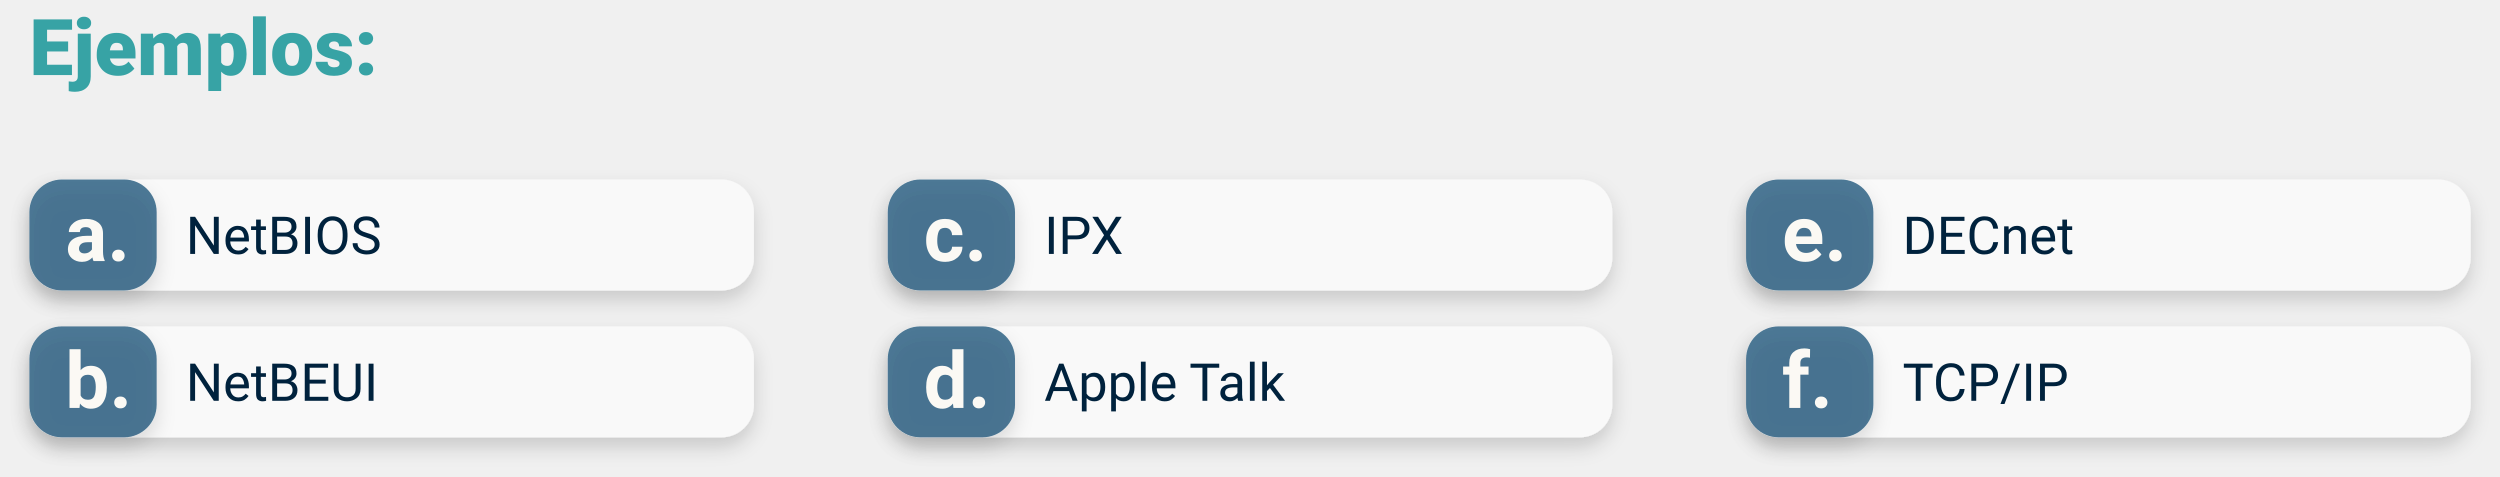
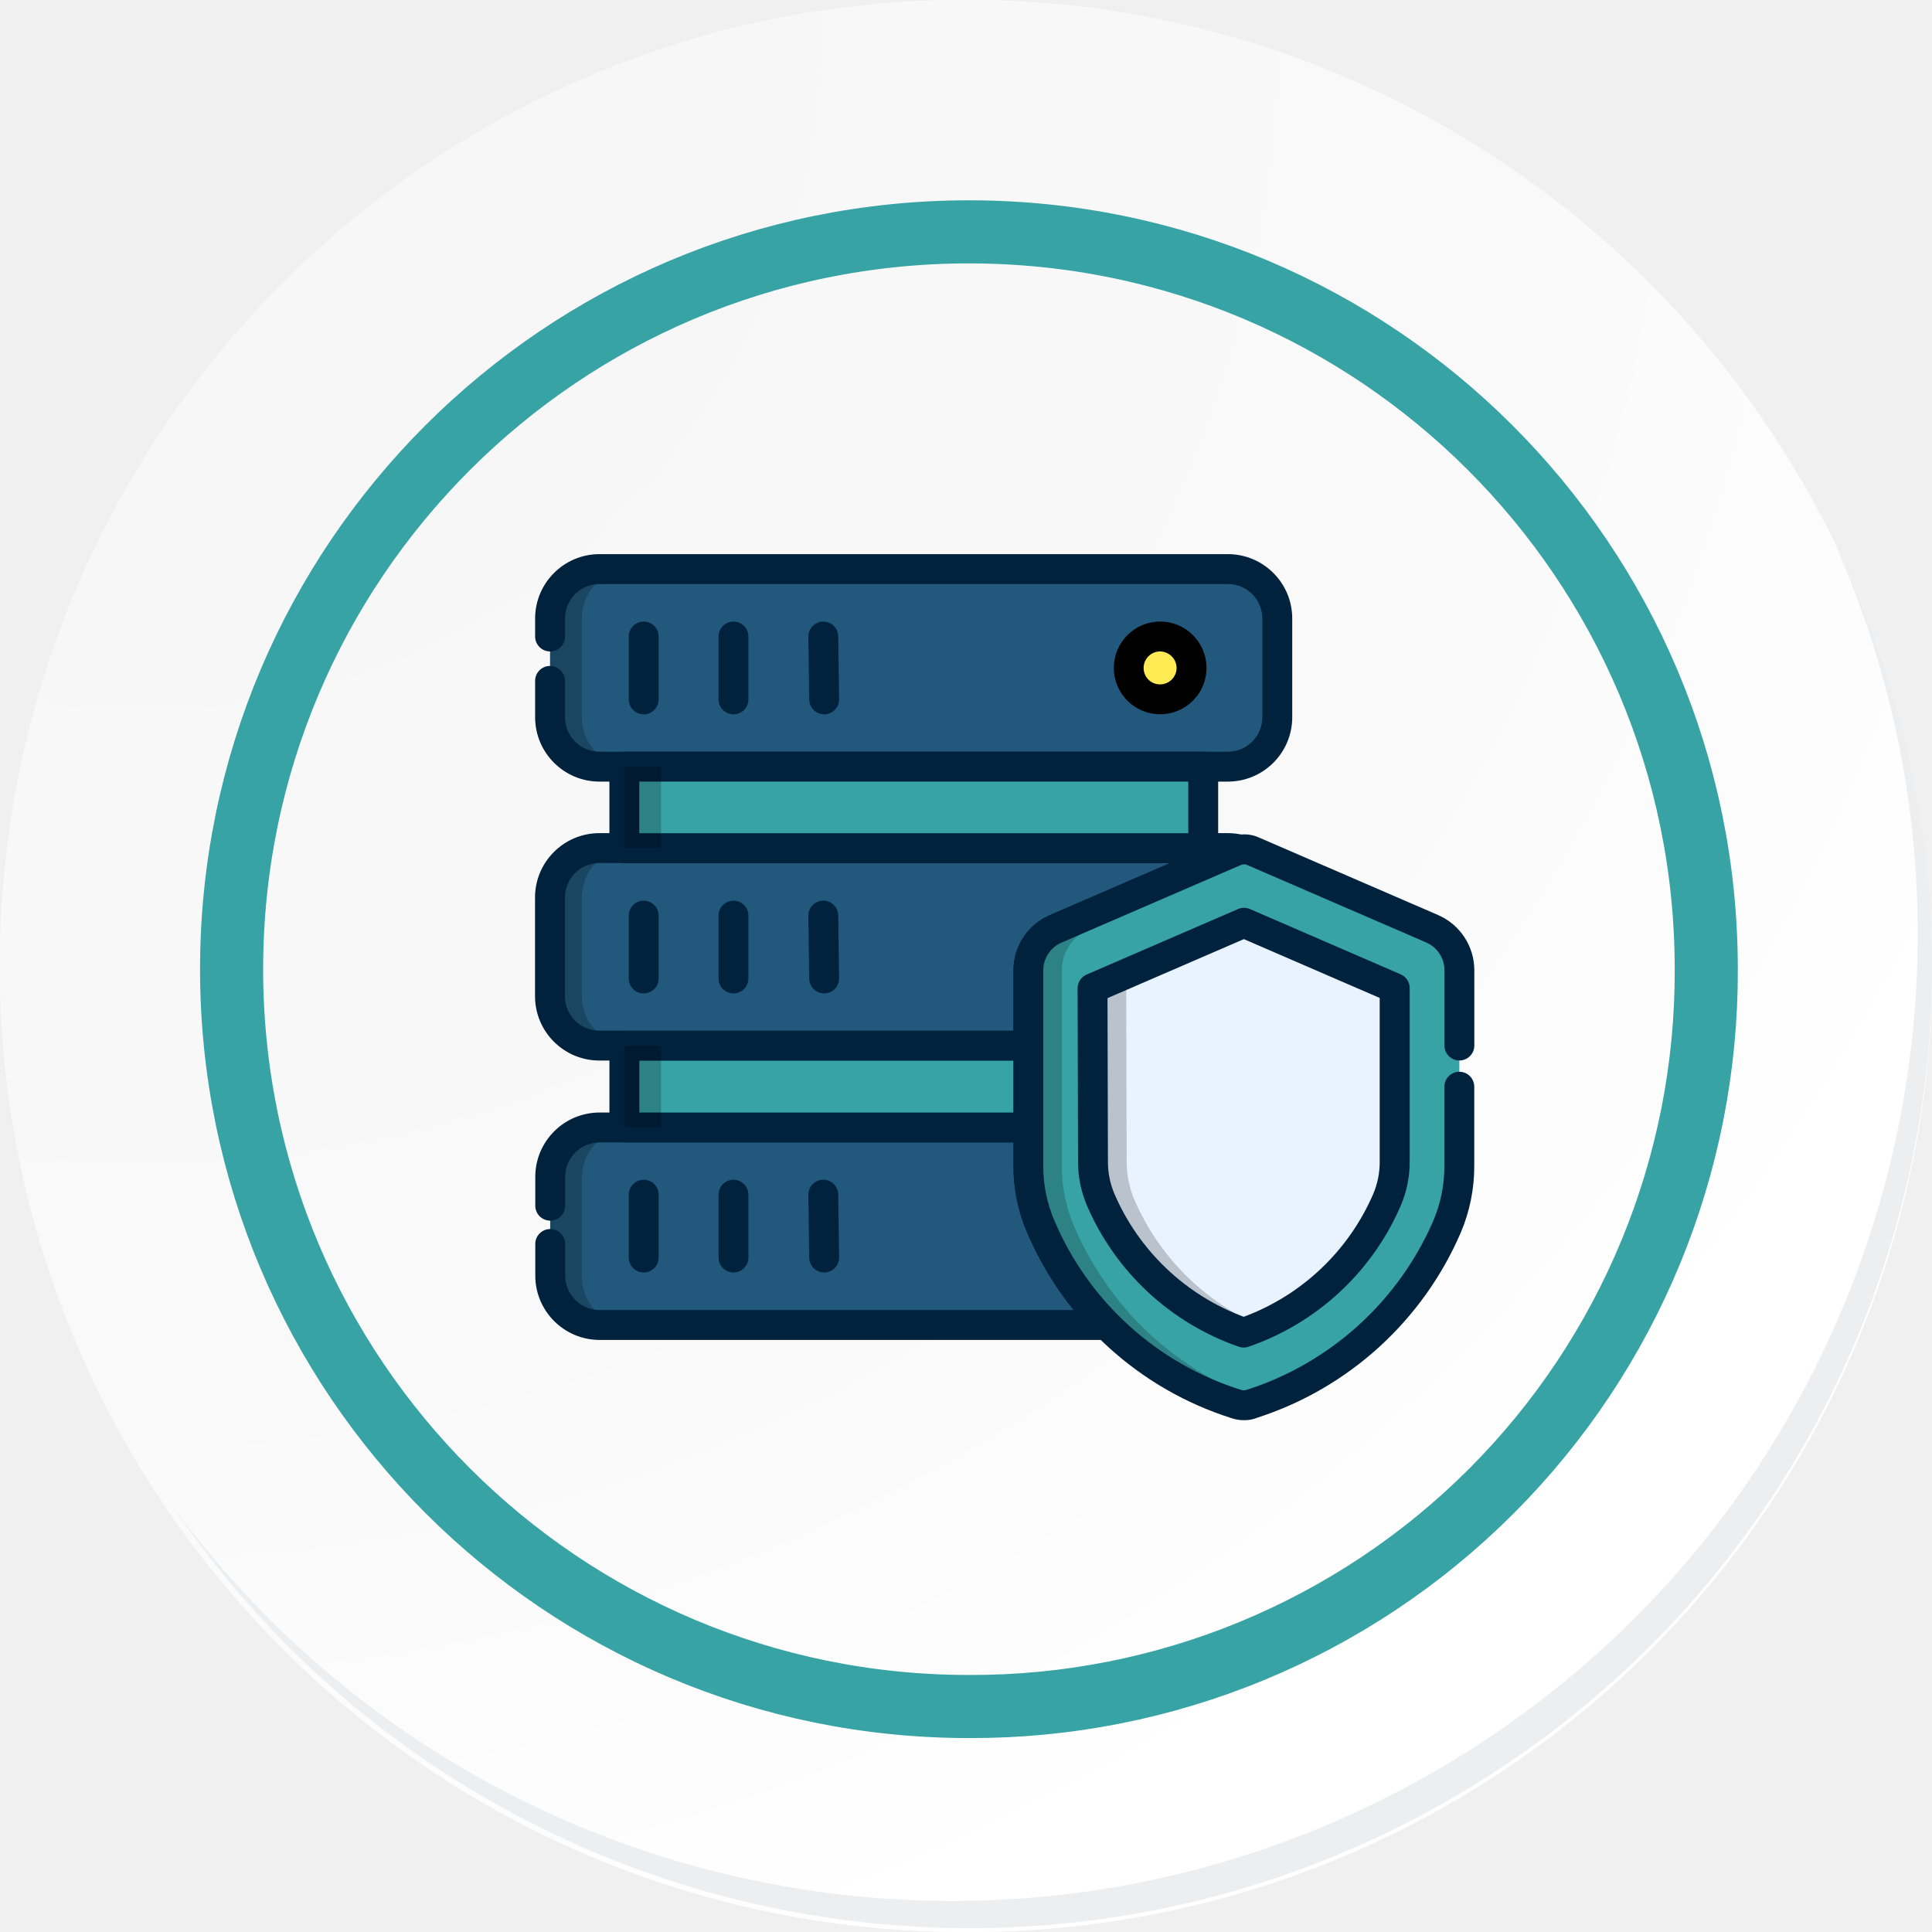
- <svg xmlns="http://www.w3.org/2000/svg" width="766" height="146" viewBox="0 0 766 146">
+ <svg xmlns="http://www.w3.org/2000/svg" width="122.485" height="122.486" viewBox="0 0 122.485 122.486">
  <defs>
-     <filter id="Rectángulo_26469" x="0" y="49" width="240" height="52" filterUnits="userSpaceOnUse">
-       <feOffset dy="3" input="SourceAlpha" />
-       <feGaussianBlur stdDeviation="3" result="blur" />
-       <feFlood flood-opacity="0.161" />
-       <feComposite operator="in" in2="blur" />
-       <feComposite in="SourceGraphic" />
-     </filter>
-     <filter id="Rectángulo_26470" x="0" y="49" width="57" height="52" filterUnits="userSpaceOnUse">
-       <feOffset dy="3" input="SourceAlpha" />
-       <feGaussianBlur stdDeviation="3" result="blur-2" />
-       <feFlood flood-opacity="0.161" />
-       <feComposite operator="in" in2="blur-2" />
-       <feComposite in="SourceGraphic" />
-     </filter>
-     <filter id="Rectángulo_26469-2" x="263" y="49" width="240" height="52" filterUnits="userSpaceOnUse">
-       <feOffset dy="3" input="SourceAlpha" />
-       <feGaussianBlur stdDeviation="3" result="blur-3" />
-       <feFlood flood-opacity="0.161" />
-       <feComposite operator="in" in2="blur-3" />
-       <feComposite in="SourceGraphic" />
-     </filter>
-     <filter id="Rectángulo_26470-2" x="263" y="49" width="57" height="52" filterUnits="userSpaceOnUse">
-       <feOffset dy="3" input="SourceAlpha" />
-       <feGaussianBlur stdDeviation="3" result="blur-4" />
-       <feFlood flood-opacity="0.161" />
-       <feComposite operator="in" in2="blur-4" />
-       <feComposite in="SourceGraphic" />
-     </filter>
-     <filter id="Rectángulo_26469-3" x="526" y="49" width="240" height="52" filterUnits="userSpaceOnUse">
-       <feOffset dy="3" input="SourceAlpha" />
-       <feGaussianBlur stdDeviation="3" result="blur-5" />
-       <feFlood flood-opacity="0.161" />
-       <feComposite operator="in" in2="blur-5" />
-       <feComposite in="SourceGraphic" />
-     </filter>
-     <filter id="Rectángulo_26470-3" x="526" y="49" width="57" height="52" filterUnits="userSpaceOnUse">
-       <feOffset dy="3" input="SourceAlpha" />
-       <feGaussianBlur stdDeviation="3" result="blur-6" />
-       <feFlood flood-opacity="0.161" />
-       <feComposite operator="in" in2="blur-6" />
-       <feComposite in="SourceGraphic" />
-     </filter>
-     <filter id="Rectángulo_26469-4" x="0" y="94" width="240" height="52" filterUnits="userSpaceOnUse">
-       <feOffset dy="3" input="SourceAlpha" />
-       <feGaussianBlur stdDeviation="3" result="blur-7" />
-       <feFlood flood-opacity="0.161" />
-       <feComposite operator="in" in2="blur-7" />
-       <feComposite in="SourceGraphic" />
-     </filter>
-     <filter id="Rectángulo_26470-4" x="0" y="94" width="57" height="52" filterUnits="userSpaceOnUse">
-       <feOffset dy="3" input="SourceAlpha" />
-       <feGaussianBlur stdDeviation="3" result="blur-8" />
-       <feFlood flood-opacity="0.161" />
-       <feComposite operator="in" in2="blur-8" />
-       <feComposite in="SourceGraphic" />
-     </filter>
-     <filter id="Rectángulo_26469-5" x="263" y="94" width="240" height="52" filterUnits="userSpaceOnUse">
-       <feOffset dy="3" input="SourceAlpha" />
-       <feGaussianBlur stdDeviation="3" result="blur-9" />
-       <feFlood flood-opacity="0.161" />
-       <feComposite operator="in" in2="blur-9" />
-       <feComposite in="SourceGraphic" />
-     </filter>
-     <filter id="Rectángulo_26470-5" x="263" y="94" width="57" height="52" filterUnits="userSpaceOnUse">
-       <feOffset dy="3" input="SourceAlpha" />
-       <feGaussianBlur stdDeviation="3" result="blur-10" />
-       <feFlood flood-opacity="0.161" />
-       <feComposite operator="in" in2="blur-10" />
-       <feComposite in="SourceGraphic" />
-     </filter>
-     <filter id="Rectángulo_26469-6" x="526" y="94" width="240" height="52" filterUnits="userSpaceOnUse">
-       <feOffset dy="3" input="SourceAlpha" />
-       <feGaussianBlur stdDeviation="3" result="blur-11" />
-       <feFlood flood-opacity="0.161" />
-       <feComposite operator="in" in2="blur-11" />
-       <feComposite in="SourceGraphic" />
-     </filter>
-     <filter id="Rectángulo_26470-6" x="526" y="94" width="57" height="52" filterUnits="userSpaceOnUse">
-       <feOffset dy="3" input="SourceAlpha" />
-       <feGaussianBlur stdDeviation="3" result="blur-12" />
-       <feFlood flood-opacity="0.161" />
-       <feComposite operator="in" in2="blur-12" />
-       <feComposite in="SourceGraphic" />
-     </filter>
+     <radialGradient id="radial-gradient" cx="0.076" cy="0.019" r="1.465" gradientTransform="translate(0.001)" gradientUnits="objectBoundingBox">
+       <stop offset="0" stop-color="#f6f6f7" />
+       <stop offset="0.477" stop-color="#f9f9fa" />
+       <stop offset="0.715" stop-color="#fff" />
+     </radialGradient>
  </defs>
-   <g id="Grupo_33924" data-name="Grupo 33924" transform="translate(-282 -9381)">
-     <text id="Ejemplos:" transform="translate(291 9381)" fill="#37a3a5" font-size="24" font-family="Roboto-Black, Roboto" font-weight="800">
-       <tspan x="0" y="23">Ejemplos:</tspan>
-     </text>
-     <g id="Grupo_33174" data-name="Grupo 33174" transform="translate(79 7495.94)">
-       <g transform="matrix(1, 0, 0, 1, 203, 1885.06)" filter="url(#Rectángulo_26469)">
-         <rect id="Rectángulo_26469-7" data-name="Rectángulo 26469" width="222" height="34" rx="10" transform="translate(9 55)" fill="#f9f9f9" />
+   <g id="Grupo_41883" data-name="Grupo 41883" transform="translate(-222.304 -4230.961)">
+     <g id="Grupo_39014" data-name="Grupo 39014" transform="translate(54.304 -1367.039)">
+       <g id="Grupo_29482" data-name="Grupo 29482" transform="translate(168 5598)">
+         <g id="Grupo_18423" data-name="Grupo 18423" transform="translate(0 0)">
+           <g id="Grupo_18421" data-name="Grupo 18421">
+             <g id="Grupo_18420" data-name="Grupo 18420">
+               <g id="Grupo_18419" data-name="Grupo 18419">
+                 <path id="Trazado_40936" data-name="Trazado 40936" d="M317.108,2206.962a61.243,61.243,0,1,1-61.242-61.241A61.242,61.242,0,0,1,317.108,2206.962Z" transform="translate(-194.623 -2145.721)" fill="#fff" />
+               </g>
+             </g>
+           </g>
+           <path id="Trazado_40937" data-name="Trazado 40937" d="M316.4,2206.189a61.241,61.241,0,1,0-61.242,61.244A61,61,0,0,0,316.4,2206.189Z" transform="translate(-193.912 -2144.948)" fill="url(#radial-gradient)" />
+           <path id="Trazado_40938" data-name="Trazado 40938" d="M295.588,2199.9a46.746,46.746,0,1,0-46.746,46.746A46.572,46.572,0,0,0,295.588,2199.9Z" transform="translate(-187.413 -2138.455)" fill="none" stroke="#37a3a5" stroke-miterlimit="10" stroke-width="4" />
+           <g id="Grupo_18422" data-name="Grupo 18422" transform="translate(10.85 34.383)">
+             <path id="Trazado_40939" data-name="Trazado 40939" d="M305.988,2164.488a61.25,61.25,0,0,1-105.443,60.989,61.055,61.055,0,0,0,105.443-60.989Z" transform="translate(-200.545 -2164.488)" fill="#eceef0" />
+           </g>
+         </g>
      </g>
-       <g transform="matrix(1, 0, 0, 1, 203, 1885.06)" filter="url(#Rectángulo_26470)">
-         <rect id="Rectángulo_26470-7" data-name="Rectángulo 26470" width="39" height="34" rx="10" transform="translate(9 55)" fill="#21587b" opacity="0.8" />
+     </g>
+     <g id="Grupo_39135" data-name="Grupo 39135" transform="translate(-160.714 3950.987)">
+       <g id="Grupo_39103" data-name="Grupo 39103" transform="translate(417.89 316.056)">
+         <path id="Trazado_91706" data-name="Trazado 91706" d="M418.083,323.333l0,2.308a3.129,3.129,0,0,0,3.131,3.13H461.06a3.121,3.121,0,0,0,3.13-3.13V319.38a3.122,3.122,0,0,0-3.13-3.131H421.216a3.129,3.129,0,0,0-3.131,3.131v1.142" transform="translate(-418.083 -316.249)" fill="#21587b" />
      </g>
-       <text id="NetBIOS" transform="translate(259.946 1947.868)" fill="#00223d" font-size="16" font-family="Roboto-Regular, Roboto">
-         <tspan x="0" y="15">NetBIOS</tspan>
-       </text>
-       <text id="a." transform="translate(223 1942.06)" fill="#fbf9f4" font-size="24" font-family="Roboto-Bold, Roboto" font-weight="700">
-         <tspan x="0" y="23">a.</tspan>
-       </text>
-     </g>
-     <g id="Grupo_33177" data-name="Grupo 33177" transform="translate(342 7495.94)">
-       <g transform="matrix(1, 0, 0, 1, -60, 1885.06)" filter="url(#Rectángulo_26469-2)">
-         <rect id="Rectángulo_26469-8" data-name="Rectángulo 26469" width="222" height="34" rx="10" transform="translate(272 55)" fill="#f9f9f9" />
+       <g id="Grupo_39104" data-name="Grupo 39104" transform="translate(417.89 316.056)" opacity="0.2">
+         <path id="Trazado_91707" data-name="Trazado 91707" d="M420.1,325.641l0-2.308,0-2.811V319.38a3.128,3.128,0,0,1,3.13-3.131h-2.013a3.129,3.129,0,0,0-3.131,3.131v1.142l0,2.811,0,2.308a3.129,3.129,0,0,0,3.131,3.13h2.013A3.128,3.128,0,0,1,420.1,325.641Z" transform="translate(-418.083 -316.249)" />
      </g>
-       <g transform="matrix(1, 0, 0, 1, -60, 1885.06)" filter="url(#Rectángulo_26470-2)">
-         <rect id="Rectángulo_26470-8" data-name="Rectángulo 26470" width="39" height="34" rx="10" transform="translate(272 55)" fill="#21587b" opacity="0.8" />
+       <g id="Grupo_39105" data-name="Grupo 39105" transform="translate(417.89 333.741)">
+         <path id="Trazado_91708" data-name="Trazado 91708" d="M461.057,337.539H421.213a3.136,3.136,0,0,0-3.13,3.13v6.261a3.129,3.129,0,0,0,3.13,3.131h27.2v-4.781a2.861,2.861,0,0,1,1.73-2.618l11.361-4.918a1.288,1.288,0,0,1,.353-.1A3.073,3.073,0,0,0,461.057,337.539Z" transform="translate(-418.083 -337.539)" fill="#21587b" />
      </g>
-       <text id="IPX" transform="translate(259.946 1947.868)" fill="#00223d" font-size="16" font-family="Roboto-Regular, Roboto">
-         <tspan x="0" y="15">IPX</tspan>
-       </text>
-       <text id="c." transform="translate(223 1942.06)" fill="#fbf9f4" font-size="24" font-family="Roboto-Bold, Roboto" font-weight="700">
-         <tspan x="0" y="23">c.</tspan>
-       </text>
-     </g>
-     <g id="Grupo_33179" data-name="Grupo 33179" transform="translate(605 7495.94)">
-       <g transform="matrix(1, 0, 0, 1, -323, 1885.06)" filter="url(#Rectángulo_26469-3)">
-         <rect id="Rectángulo_26469-9" data-name="Rectángulo 26469" width="222" height="34" rx="10" transform="translate(535 55)" fill="#f9f9f9" />
+       <g id="Grupo_39106" data-name="Grupo 39106" transform="translate(417.901 351.454)">
+         <path id="Trazado_91709" data-name="Trazado 91709" d="M418.1,366.248v2.006a3.128,3.128,0,0,0,3.13,3.13h32.16a20.484,20.484,0,0,1-4.189-6.238,9.662,9.662,0,0,1-.786-3.859v-2.425H421.227a3.129,3.129,0,0,0-3.13,3.131v1.829" transform="translate(-418.097 -358.862)" fill="#21587b" />
      </g>
-       <g transform="matrix(1, 0, 0, 1, -323, 1885.06)" filter="url(#Rectángulo_26470-3)">
-         <rect id="Rectángulo_26470-9" data-name="Rectángulo 26470" width="39" height="34" rx="10" transform="translate(535 55)" fill="#21587b" opacity="0.8" />
+       <g id="Grupo_39107" data-name="Grupo 39107" transform="translate(416.942 315.108)">
+         <path id="Trazado_91710" data-name="Trazado 91710" d="M460.866,329.526H421.023a4.083,4.083,0,0,1-4.079-4.078l0-2.307a.947.947,0,0,1,.946-.948h0a.947.947,0,0,1,.947.946l0,2.308a2.187,2.187,0,0,0,2.184,2.184h39.843a2.186,2.186,0,0,0,2.184-2.183v-6.262A2.186,2.186,0,0,0,460.866,317H421.023a2.186,2.186,0,0,0-2.184,2.183v1.143a.947.947,0,1,1-1.895,0v-1.143a4.083,4.083,0,0,1,4.079-4.078h39.843a4.082,4.082,0,0,1,4.078,4.078v6.262A4.082,4.082,0,0,1,460.866,329.526Z" transform="translate(-416.942 -315.108)" fill="#00223d" />
      </g>
-       <text id="DECnet" transform="translate(259.946 1947.868)" fill="#00223d" font-size="16" font-family="Roboto-Regular, Roboto">
-         <tspan x="0" y="15">DECnet</tspan>
-       </text>
-       <text id="e." transform="translate(223 1942.06)" fill="#fbf9f4" font-size="24" font-family="Roboto-Bold, Roboto" font-weight="700">
-         <tspan x="0" y="23">e.</tspan>
-       </text>
-     </g>
-     <g id="Grupo_33175" data-name="Grupo 33175" transform="translate(79 7540.94)">
-       <g transform="matrix(1, 0, 0, 1, 203, 1840.06)" filter="url(#Rectángulo_26469-4)">
-         <rect id="Rectángulo_26469-10" data-name="Rectángulo 26469" width="222" height="34" rx="10" transform="translate(9 100)" fill="#f9f9f9" />
+       <g id="Grupo_39108" data-name="Grupo 39108" transform="translate(454.577 320.326)">
+         <circle id="Elipse_3684" data-name="Elipse 3684" cx="1.992" cy="1.992" r="1.992" fill="#ffeb54" />
      </g>
-       <g transform="matrix(1, 0, 0, 1, 203, 1840.06)" filter="url(#Rectángulo_26470-4)">
-         <rect id="Rectángulo_26470-10" data-name="Rectángulo 26470" width="39" height="34" rx="10" transform="translate(9 100)" fill="#21587b" opacity="0.8" />
+       <g id="Grupo_39109" data-name="Grupo 39109" transform="translate(453.63 319.379)">
+         <path id="Trazado_91711" data-name="Trazado 91711" d="M464.046,326.128a2.939,2.939,0,1,1,2.941-2.94A2.943,2.943,0,0,1,464.046,326.128Zm0-3.984A1.045,1.045,0,0,0,463,323.188a1.033,1.033,0,0,0,1.044,1.045,1.047,1.047,0,0,0,1.046-1.045A1.059,1.059,0,0,0,464.046,322.144Z" transform="translate(-461.107 -320.249)" />
      </g>
-       <text id="NetBEUI" transform="translate(259.946 1947.868)" fill="#00223d" font-size="16" font-family="Roboto-Regular, Roboto">
-         <tspan x="0" y="15">NetBEUI</tspan>
-       </text>
-       <text id="b." transform="translate(223 1942.06)" fill="#fbf9f4" font-size="24" font-family="Roboto-Bold, Roboto" font-weight="700">
-         <tspan x="0" y="23">b.</tspan>
-       </text>
-     </g>
-     <g id="Grupo_33176" data-name="Grupo 33176" transform="translate(342 7540.94)">
-       <g transform="matrix(1, 0, 0, 1, -60, 1840.06)" filter="url(#Rectángulo_26469-5)">
-         <rect id="Rectángulo_26469-11" data-name="Rectángulo 26469" width="222" height="34" rx="10" transform="translate(272 100)" fill="#f9f9f9" />
+       <g id="Grupo_39110" data-name="Grupo 39110" transform="translate(417.89 333.741)" opacity="0.2">
+         <path id="Trazado_91712" data-name="Trazado 91712" d="M420.1,346.93l0-2.307,0-2.811v-1.143a3.128,3.128,0,0,1,3.13-3.13h-2.013a3.129,3.129,0,0,0-3.131,3.13v1.143l0,2.811,0,2.307a3.129,3.129,0,0,0,3.131,3.131h2.013A3.129,3.129,0,0,1,420.1,346.93Z" transform="translate(-418.083 -337.539)" />
      </g>
-       <g transform="matrix(1, 0, 0, 1, -60, 1840.06)" filter="url(#Rectángulo_26470-5)">
-         <rect id="Rectángulo_26470-11" data-name="Rectángulo 26470" width="39" height="34" rx="10" transform="translate(272 100)" fill="#21587b" opacity="0.8" />
+       <g id="Grupo_39111" data-name="Grupo 39111" transform="translate(417.89 351.524)" opacity="0.2">
+         <path id="Trazado_91713" data-name="Trazado 91713" d="M420.1,368.337l0-2.307,0-2.811v-1.143a3.128,3.128,0,0,1,3.13-3.13h-2.013a3.129,3.129,0,0,0-3.131,3.13v1.143l0,2.811,0,2.307a3.129,3.129,0,0,0,3.131,3.131h2.013A3.129,3.129,0,0,1,420.1,368.337Z" transform="translate(-418.083 -358.946)" />
      </g>
-       <text id="Apple_Talk" data-name="Apple Talk" transform="translate(259.946 1947.868)" fill="#00223d" font-size="16" font-family="Roboto-Regular, Roboto">
-         <tspan x="0" y="15">Apple Talk</tspan>
-       </text>
-       <text id="d." transform="translate(223 1942.06)" fill="#fbf9f4" font-size="24" font-family="Roboto-Bold, Roboto" font-weight="700">
-         <tspan x="0" y="23">d.</tspan>
-       </text>
-     </g>
-     <g id="Grupo_33178" data-name="Grupo 33178" transform="translate(605 7540.94)">
-       <g transform="matrix(1, 0, 0, 1, -323, 1840.06)" filter="url(#Rectángulo_26469-6)">
-         <rect id="Rectángulo_26469-12" data-name="Rectángulo 26469" width="222" height="34" rx="10" transform="translate(535 100)" fill="#f9f9f9" />
+       <g id="Grupo_39112" data-name="Grupo 39112" transform="translate(422.88 319.382)">
+         <path id="Trazado_91714" data-name="Trazado 91714" d="M425.037,326.132a.947.947,0,0,1-.947-.947V321.2a.947.947,0,1,1,1.895,0v3.984A.947.947,0,0,1,425.037,326.132Z" transform="translate(-424.09 -320.253)" fill="#00223d" />
      </g>
-       <g transform="matrix(1, 0, 0, 1, -323, 1840.06)" filter="url(#Rectángulo_26470-6)">
-         <rect id="Rectángulo_26470-12" data-name="Rectángulo 26470" width="39" height="34" rx="10" transform="translate(535 100)" fill="#21587b" opacity="0.8" />
+       <g id="Grupo_39113" data-name="Grupo 39113" transform="translate(428.572 319.382)">
+         <path id="Trazado_91715" data-name="Trazado 91715" d="M431.89,326.132a.947.947,0,0,1-.948-.947V321.2a.947.947,0,1,1,1.895,0v3.984A.947.947,0,0,1,431.89,326.132Z" transform="translate(-430.942 -320.253)" fill="#00223d" />
      </g>
-       <text id="TCP_IP" data-name="TCP/IP" transform="translate(259.946 1947.868)" fill="#00223d" font-size="16" font-family="Roboto-Regular, Roboto">
-         <tspan x="0" y="15">TCP/IP</tspan>
-       </text>
-       <text id="f." transform="translate(223 1942.06)" fill="#fbf9f4" font-size="24" font-family="Roboto-Bold, Roboto" font-weight="700">
-         <tspan x="0" y="23">f.</tspan>
-       </text>
+       <g id="Grupo_39114" data-name="Grupo 39114" transform="translate(434.264 319.382)">
+         <path id="Trazado_91716" data-name="Trazado 91716" d="M438.8,326.132a.948.948,0,0,1-.948-.934l-.054-3.985a.947.947,0,0,1,.934-.96h.013a.948.948,0,0,1,.947.935l.055,3.984a.947.947,0,0,1-.935.96Z" transform="translate(-437.795 -320.253)" fill="#00223d" />
+       </g>
+       <g id="Grupo_39115" data-name="Grupo 39115" transform="translate(416.942 332.794)">
+         <path id="Trazado_91717" data-name="Trazado 91717" d="M448.216,350.815h-27.2a4.082,4.082,0,0,1-4.078-4.078v-6.261a4.082,4.082,0,0,1,4.078-4.078h39.843a3.993,3.993,0,0,1,1.045.135.947.947,0,0,1-.16,1.857c-.014.007-.05.024-.087.039l-11.337,4.908a1.915,1.915,0,0,0-1.16,1.749v4.781A.947.947,0,0,1,448.216,350.815Zm-27.2-12.522a2.186,2.186,0,0,0-2.183,2.183v6.261a2.186,2.186,0,0,0,2.183,2.184h26.249v-3.834a3.807,3.807,0,0,1,2.3-3.487l7.639-3.307Z" transform="translate(-416.942 -336.398)" fill="#00223d" />
+       </g>
+       <g id="Grupo_39116" data-name="Grupo 39116" transform="translate(422.88 337.074)">
+         <path id="Trazado_91718" data-name="Trazado 91718" d="M425.037,347.431a.947.947,0,0,1-.947-.948V342.5a.947.947,0,1,1,1.895,0v3.984A.948.948,0,0,1,425.037,347.431Z" transform="translate(-424.09 -341.551)" fill="#00223d" />
+       </g>
+       <g id="Grupo_39117" data-name="Grupo 39117" transform="translate(428.572 337.074)">
+         <path id="Trazado_91719" data-name="Trazado 91719" d="M431.89,347.431a.947.947,0,0,1-.948-.948V342.5a.947.947,0,1,1,1.895,0v3.984A.947.947,0,0,1,431.89,347.431Z" transform="translate(-430.942 -341.551)" fill="#00223d" />
+       </g>
+       <g id="Grupo_39118" data-name="Grupo 39118" transform="translate(434.264 337.075)">
+         <path id="Trazado_91720" data-name="Trazado 91720" d="M438.8,347.431a.948.948,0,0,1-.948-.935l-.054-3.984a.947.947,0,0,1,.934-.96h.013a.947.947,0,0,1,.947.935l.055,3.984a.947.947,0,0,1-.935.96Z" transform="translate(-437.795 -341.552)" fill="#00223d" />
+       </g>
+       <g id="Grupo_39119" data-name="Grupo 39119" transform="translate(416.954 350.506)">
+         <path id="Trazado_91721" data-name="Trazado 91721" d="M453.194,372.139H421.035a4.082,4.082,0,0,1-4.078-4.078v-2.006a.947.947,0,0,1,1.894,0v2.006a2.186,2.186,0,0,0,2.184,2.183h30.055a21.2,21.2,0,0,1-2.958-4.921,10.568,10.568,0,0,1-.86-4.229v-1.478H421.035a2.187,2.187,0,0,0-2.184,2.184v1.829a.947.947,0,1,1-1.894,0V361.8a4.082,4.082,0,0,1,4.078-4.079h27.184a.947.947,0,0,1,.947.948v2.425a8.7,8.7,0,0,0,.707,3.482,19.483,19.483,0,0,0,4,5.953.947.947,0,0,1-.676,1.61Z" transform="translate(-416.957 -357.721)" fill="#00223d" />
+       </g>
+       <g id="Grupo_39120" data-name="Grupo 39120" transform="translate(422.88 354.767)">
+         <path id="Trazado_91722" data-name="Trazado 91722" d="M425.037,368.729a.947.947,0,0,1-.947-.947V363.8a.947.947,0,0,1,1.895,0v3.985A.947.947,0,0,1,425.037,368.729Z" transform="translate(-424.09 -362.85)" fill="#00223d" />
+       </g>
+       <g id="Grupo_39121" data-name="Grupo 39121" transform="translate(428.572 354.767)">
+         <path id="Trazado_91723" data-name="Trazado 91723" d="M431.89,368.729a.947.947,0,0,1-.948-.947V363.8a.947.947,0,0,1,1.895,0v3.985A.947.947,0,0,1,431.89,368.729Z" transform="translate(-430.942 -362.85)" fill="#00223d" />
+       </g>
+       <g id="Grupo_39122" data-name="Grupo 39122" transform="translate(434.264 354.767)">
+         <path id="Trazado_91724" data-name="Trazado 91724" d="M438.8,368.729a.948.948,0,0,1-.948-.935l-.054-3.984a.947.947,0,0,1,.934-.96h.013a.947.947,0,0,1,.947.935l.055,3.984a.947.947,0,0,1-.935.96Z" transform="translate(-437.795 -362.85)" fill="#00223d" />
+       </g>
+       <g id="Grupo_39123" data-name="Grupo 39123" transform="translate(422.6 328.579)">
+         <rect id="Rectángulo_27540" data-name="Rectángulo 27540" width="36.701" height="5.168" fill="#37a3a5" />
+       </g>
+       <g id="Grupo_39124" data-name="Grupo 39124" transform="translate(422.603 346.275)">
+         <rect id="Rectángulo_27541" data-name="Rectángulo 27541" width="25.614" height="5.18" fill="#37a3a5" />
+       </g>
+       <g id="Grupo_39125" data-name="Grupo 39125" transform="translate(421.653 327.632)">
+         <path id="Trazado_91725" data-name="Trazado 91725" d="M460.261,337.247h-36.7a.947.947,0,0,1-.947-.947v-5.168a.947.947,0,0,1,.947-.948h36.7a.947.947,0,0,1,.947.948V336.3A.947.947,0,0,1,460.261,337.247Zm-35.753-1.894h34.806v-3.274H424.508Z" transform="translate(-422.613 -330.184)" fill="#00223d" />
+       </g>
+       <g id="Grupo_39126" data-name="Grupo 39126" transform="translate(421.655 345.328)">
+         <path id="Trazado_91726" data-name="Trazado 91726" d="M449.177,358.56H423.564a.947.947,0,0,1-.948-.947v-5.179a.947.947,0,0,1,.948-.947h25.613a.947.947,0,0,1,.947.947v5.179A.947.947,0,0,1,449.177,358.56Zm-24.666-1.895H448.23v-3.285H424.511Z" transform="translate(-422.616 -351.487)" fill="#00223d" />
+       </g>
+       <g id="Grupo_39127" data-name="Grupo 39127" transform="translate(448.216 333.824)">
+         <path id="Trazado_91727" data-name="Trazado 91727" d="M481.912,352.679v5.014a9.856,9.856,0,0,1-.774,3.859,20.16,20.16,0,0,1-12.318,11.213,1.41,1.41,0,0,1-.569.114,1.439,1.439,0,0,1-.444-.068,20.017,20.017,0,0,1-12.431-11.258,9.662,9.662,0,0,1-.786-3.859V345.3a2.861,2.861,0,0,1,1.73-2.618l11.361-4.918a1.288,1.288,0,0,1,.353-.1,1.378,1.378,0,0,1,.8.1l11.361,4.918a2.869,2.869,0,0,1,1.72,2.618v4.782" transform="translate(-454.59 -337.638)" fill="#37a3a5" />
+       </g>
+       <g id="Grupo_39128" data-name="Grupo 39128" transform="translate(448.216 333.824)" opacity="0.2">
+         <path id="Trazado_91728" data-name="Trazado 91728" d="M461.685,367.791a20.5,20.5,0,0,1-4.189-6.238,9.676,9.676,0,0,1-.785-3.859V345.3a2.861,2.861,0,0,1,1.73-2.618l10.875-4.708-.485-.21a1.378,1.378,0,0,0-.8-.1,1.288,1.288,0,0,0-.353.1l-11.361,4.918a2.861,2.861,0,0,0-1.73,2.618v12.4a9.662,9.662,0,0,0,.786,3.859,20.017,20.017,0,0,0,12.431,11.258,1.439,1.439,0,0,0,.444.068,1.41,1.41,0,0,0,.569-.114c.168-.056.323-.12.487-.179A20.39,20.39,0,0,1,461.685,367.791Z" transform="translate(-454.59 -337.638)" />
+       </g>
+       <g id="Grupo_39129" data-name="Grupo 39129" transform="translate(447.269 332.872)">
+         <path id="Trazado_91729" data-name="Trazado 91729" d="M468.057,373.633a2.384,2.384,0,0,1-.743-.117,20.968,20.968,0,0,1-13-11.788,10.568,10.568,0,0,1-.86-4.229V345.1a3.807,3.807,0,0,1,2.3-3.487l11.362-4.919a2.157,2.157,0,0,1,.643-.176,2.233,2.233,0,0,1,1.275.183l11.346,4.91a3.818,3.818,0,0,1,2.289,3.489v4.781a.947.947,0,1,1-1.894,0V345.1a1.919,1.919,0,0,0-1.154-1.752l-11.356-4.915A.431.431,0,0,0,468,338.4a.654.654,0,0,0-.162.048L456.5,343.354a1.915,1.915,0,0,0-1.16,1.749v12.4a8.7,8.7,0,0,0,.707,3.482,19.065,19.065,0,0,0,11.858,10.735.6.6,0,0,0,.337-.012,19.328,19.328,0,0,0,11.829-10.723,8.856,8.856,0,0,0,.7-3.481v-5.014a.947.947,0,1,1,1.894,0V357.5a10.746,10.746,0,0,1-.85,4.229,21.128,21.128,0,0,1-12.891,11.742A2.19,2.19,0,0,1,468.057,373.633Z" transform="translate(-453.45 -336.493)" fill="#00223d" />
+       </g>
+       <g id="Grupo_39130" data-name="Grupo 39130" transform="translate(452.282 338.481)">
+         <path id="Trazado_91730" data-name="Trazado 91730" d="M469.082,343.245l-9.6,4.153.03,10.977a6.126,6.126,0,0,0,.485,2.42,15.349,15.349,0,0,0,9.072,8.432,15.331,15.331,0,0,0,9.087-8.436,6.134,6.134,0,0,0,.483-2.416v-10.99Z" transform="translate(-459.485 -343.245)" fill="#e8f3ff" />
+       </g>
+       <g id="Grupo_39131" data-name="Grupo 39131" transform="translate(452.282 338.481)" opacity="0.2">
+         <path id="Trazado_91731" data-name="Trazado 91731" d="M462.137,360.794a6.112,6.112,0,0,1-.486-2.42l-.03-10.977,8.529-3.691-1.067-.462-9.6,4.153.03,10.977a6.126,6.126,0,0,0,.485,2.42,15.349,15.349,0,0,0,9.072,8.432c.371-.13.726-.272,1.071-.422A15.324,15.324,0,0,1,462.137,360.794Z" transform="translate(-459.485 -343.245)" />
+       </g>
+       <g id="Grupo_39132" data-name="Grupo 39132" transform="translate(451.335 337.533)">
+         <path id="Trazado_91732" data-name="Trazado 91732" d="M468.88,369.98a.941.941,0,0,1-.317-.055,16.293,16.293,0,0,1-9.624-8.949,7.065,7.065,0,0,1-.564-2.8l-.029-10.975a.949.949,0,0,1,.571-.871l9.6-4.153a.945.945,0,0,1,.753,0l9.56,4.14a.948.948,0,0,1,.571.869v10.99a7.054,7.054,0,0,1-.559,2.787,16.288,16.288,0,0,1-9.643,8.957A.93.93,0,0,1,468.88,369.98Zm-8.638-22.155.027,10.353a5.178,5.178,0,0,0,.409,2.05,14.4,14.4,0,0,0,8.2,7.8,14.4,14.4,0,0,0,8.216-7.8,5.179,5.179,0,0,0,.405-2.04V347.813l-8.613-3.729Z" transform="translate(-458.345 -342.104)" fill="#00223d" />
+       </g>
+       <g id="Grupo_39133" data-name="Grupo 39133" transform="translate(422.6 328.579)" opacity="0.2">
+         <rect id="Rectángulo_27542" data-name="Rectángulo 27542" width="2.325" height="5.162" />
+       </g>
+       <g id="Grupo_39134" data-name="Grupo 39134" transform="translate(422.6 346.279)" opacity="0.2">
+         <rect id="Rectángulo_27543" data-name="Rectángulo 27543" width="2.325" height="5.162" />
+       </g>
    </g>
  </g>
</svg>
